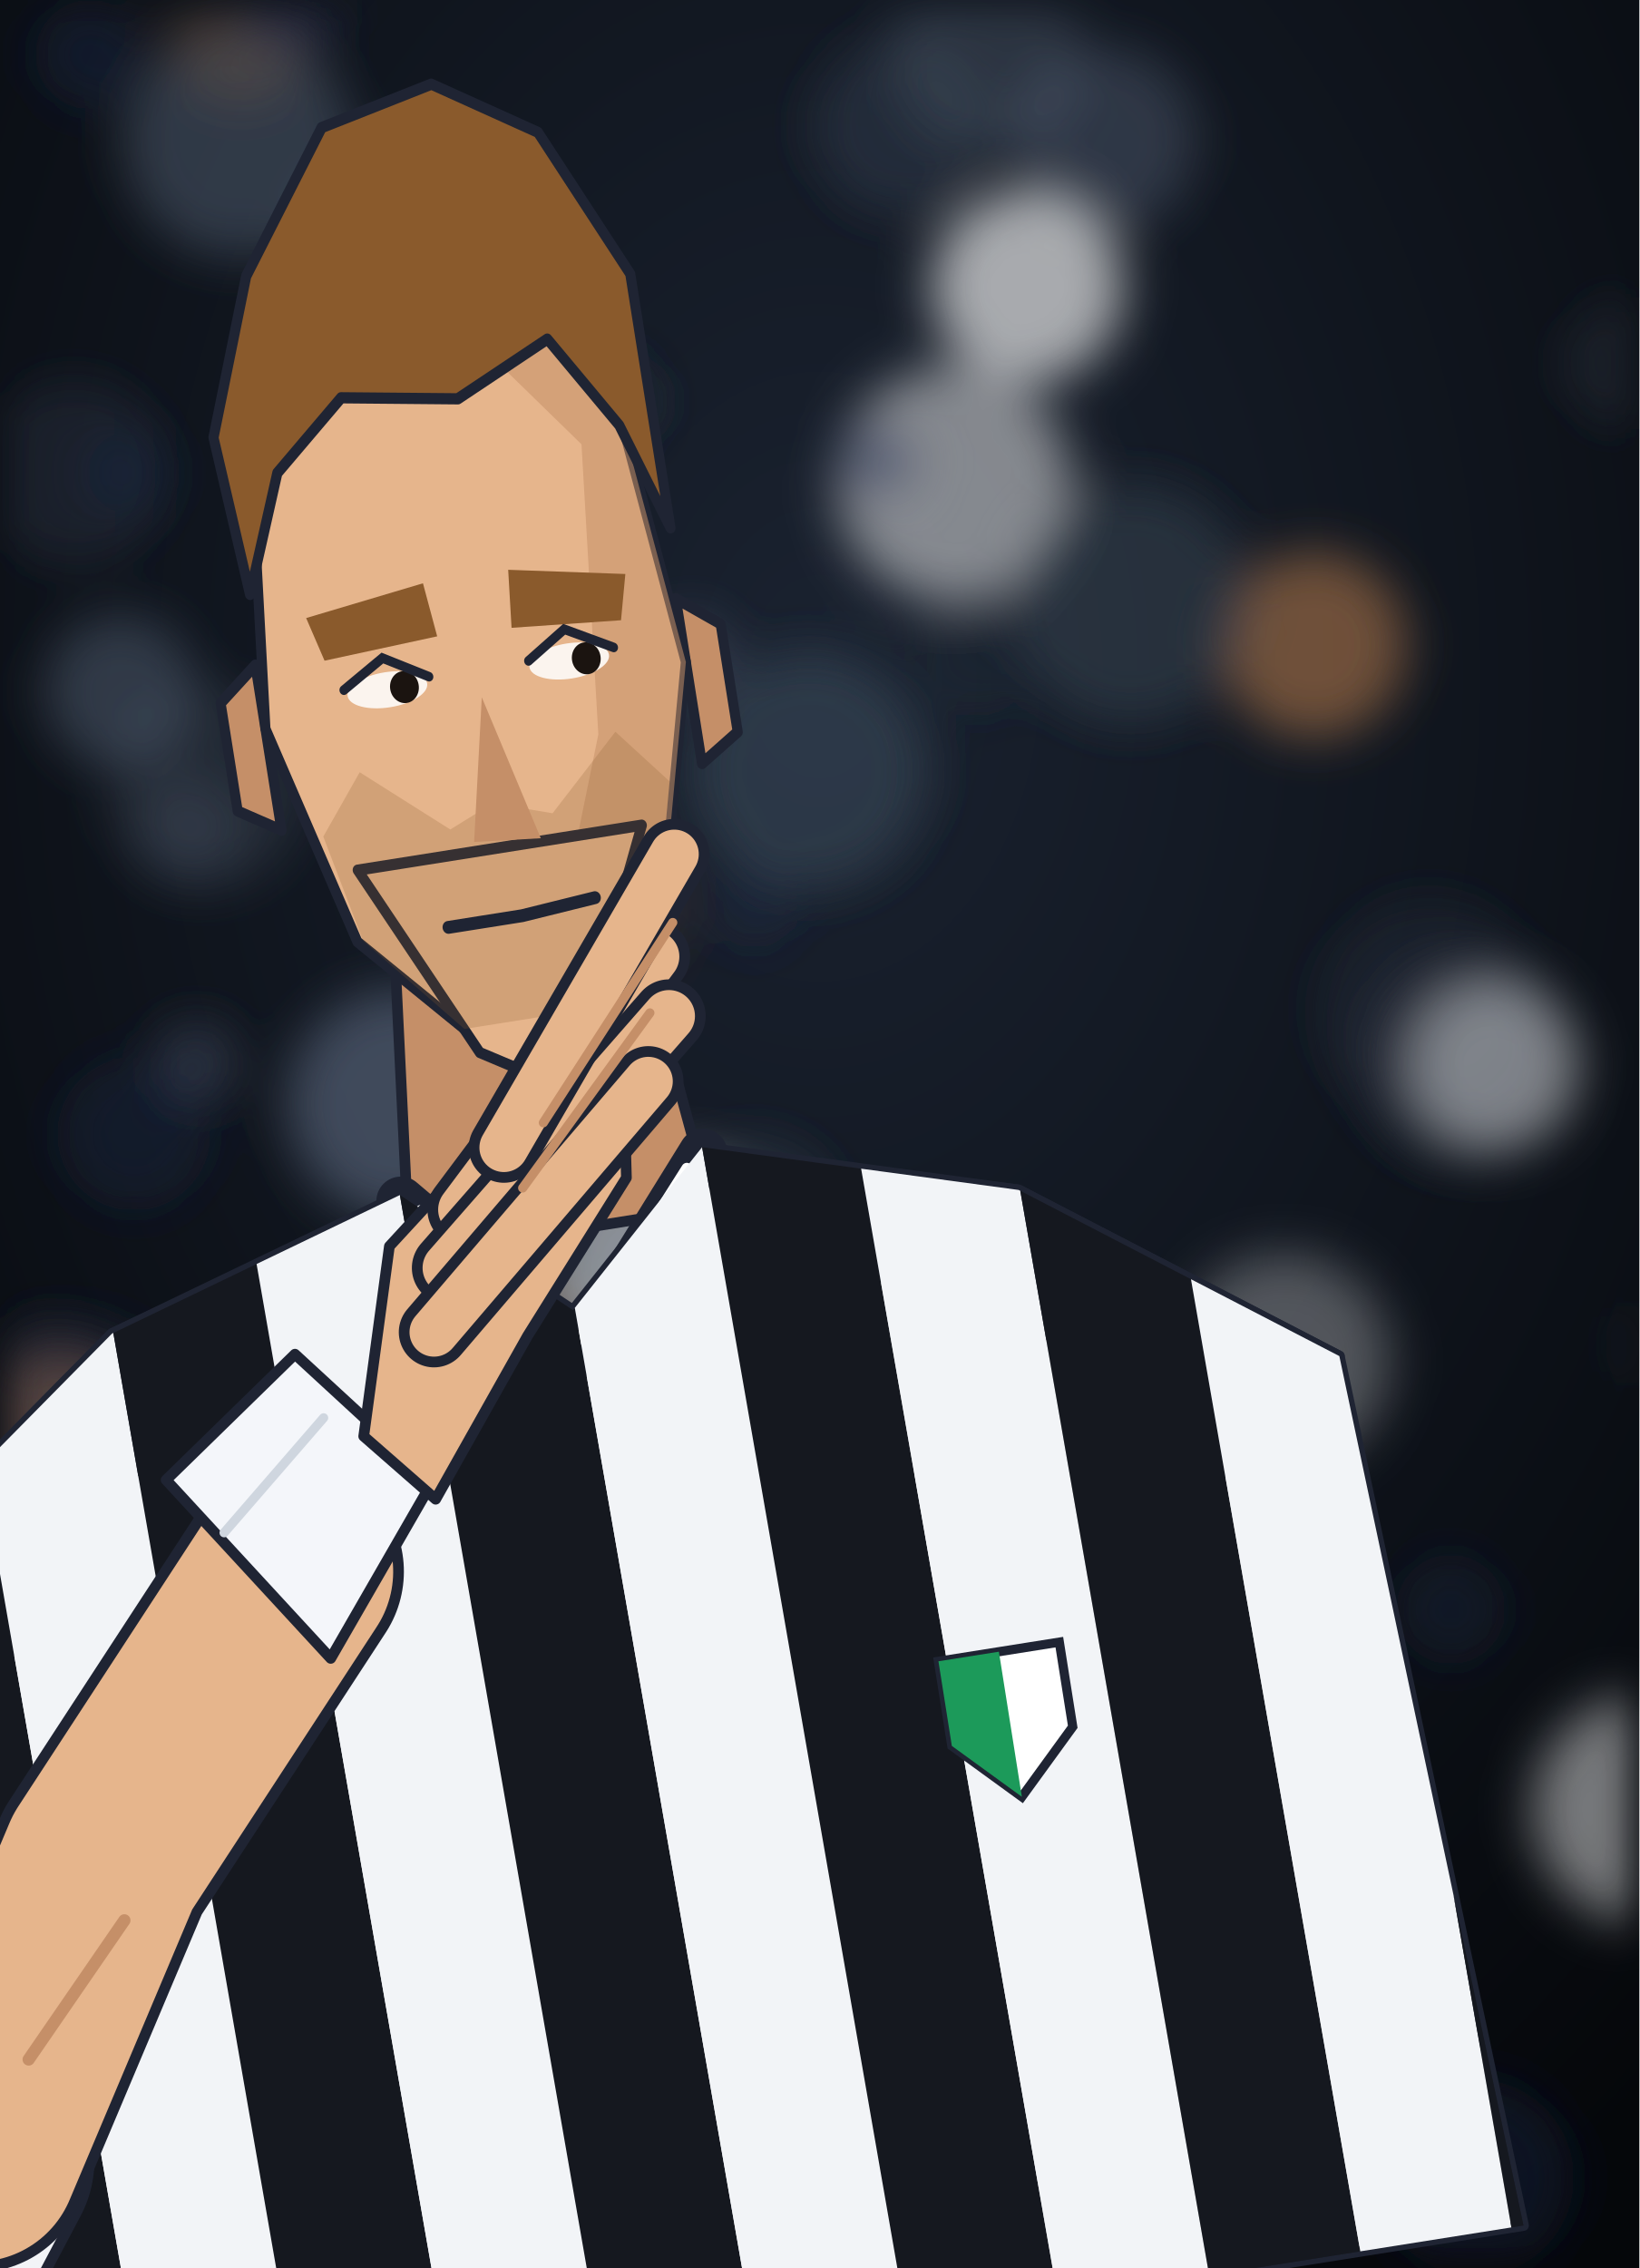
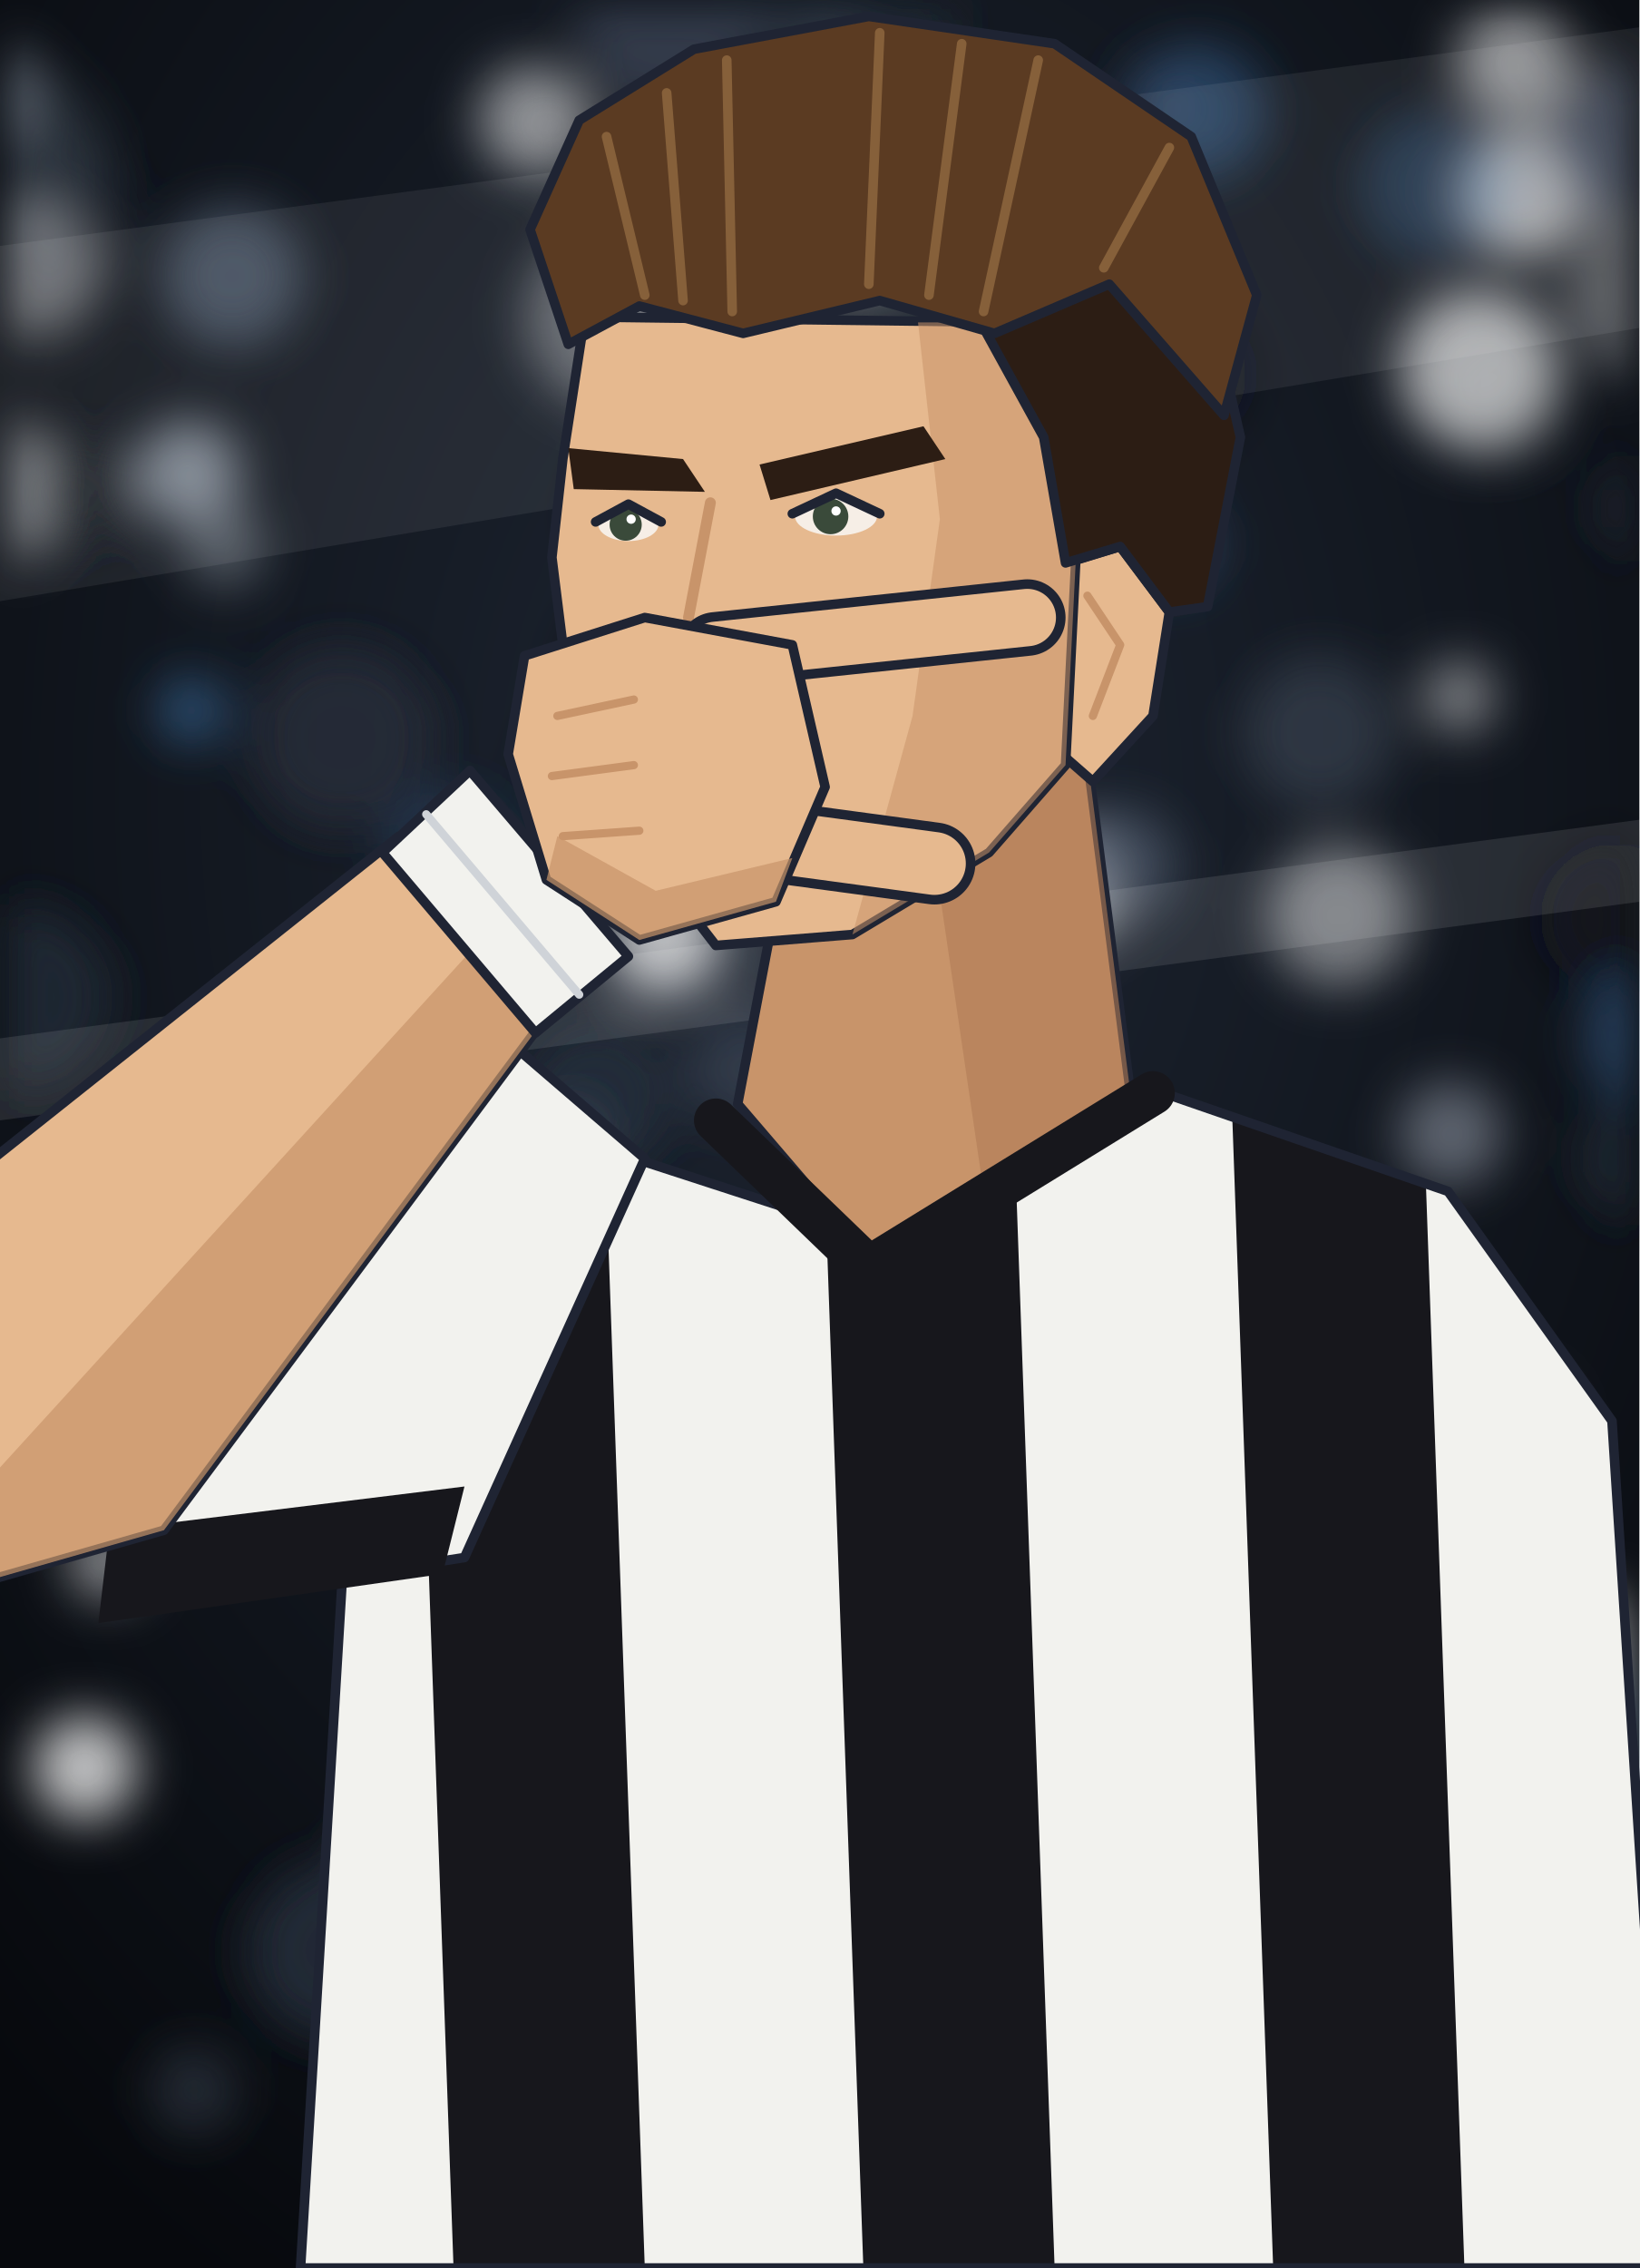
<svg xmlns="http://www.w3.org/2000/svg" viewBox="0 0 600 830" width="600" height="830">
  <defs>
    <filter id="blur" x="-20%" y="-20%" width="140%" height="140%">
      <feGaussianBlur stdDeviation="9" />
    </filter>
+     <filter id="blur2" x="-20%" y="-20%" width="140%" height="140%">
+       <feGaussianBlur stdDeviation="5" />
+     </filter>
+     <pattern id="hatch" width="9" height="9" patternUnits="userSpaceOnUse" patternTransform="rotate(45)">
+       <rect width="2.2" height="9" fill="#ffffff" />
+     </pattern>
    <pattern id="hatchd" width="9" height="9" patternUnits="userSpaceOnUse" patternTransform="rotate(45)">
      <rect width="2.2" height="9" fill="#1f2433" />
    </pattern>
-     <linearGradient id="ray" x1="0" y1="0" x2="0" y2="1">
-       <stop offset="0" stop-color="#fff" stop-opacity=".25" />
-       <stop offset="1" stop-color="#fff" stop-opacity="0" />
-     </linearGradient>
-     <radialGradient id="bg" cx="50%" cy="30%" r="80%">
-       <stop offset="0" stop-color="#1a2230" />
-       <stop offset="1" stop-color="#05070a" />
+     <radialGradient id="g1" cx="50%" cy="35%" r="75%">
+       <stop offset="0" stop-color="#1e2633" />
+       <stop offset="1" stop-color="#07090d" />
    </radialGradient>
  </defs>
-   <rect width="600" height="830" fill="url(#bg)" />
+   <rect width="600" height="830" fill="url(#g1)" />
  <g filter="url(#blur)">
-     <circle cx="211" cy="467" r="44" fill="#3a4658" opacity="0.44" />
-     <circle cx="523" cy="369" r="41" fill="#3a4658" opacity="0.22" />
-     <circle cx="27" cy="173" r="34" fill="#3a4658" opacity="0.27" />
-     <circle cx="47" cy="173" r="15" fill="#1d2a52" opacity="0.31" />
-     <circle cx="192" cy="234" r="20" fill="#f4f4f4" opacity="0.38" />
-     <circle cx="315" cy="523" r="37" fill="#2b3442" opacity="0.37" />
-     <circle cx="146" cy="92" r="38" fill="#566377" opacity="0.42" />
-     <circle cx="243" cy="672" r="21" fill="#2b3442" opacity="0.42" />
-     <circle cx="481" cy="236" r="34" fill="#9a6a44" opacity="0.68" />
-     <circle cx="223" cy="147" r="17" fill="#2b3442" opacity="0.58" />
-     <circle cx="87" cy="52" r="42" fill="#566377" opacity="0.47" />
-     <circle cx="253" cy="240" r="15" fill="#566377" opacity="0.41" />
-     <circle cx="180" cy="203" r="33" fill="#3a4658" opacity="0.38" />
-     <circle cx="185" cy="485" r="26" fill="#9a6a44" opacity="0.44" />
-     <circle cx="349" cy="177" r="43" fill="#f4f4f4" opacity="0.50" />
-     <circle cx="88" cy="757" r="39" fill="#2b3442" opacity="0.39" />
-     <circle cx="69" cy="303" r="20" fill="#3a4658" opacity="0.40" />
-     <circle cx="461" cy="612" r="27" fill="#1d2a52" opacity="0.32" />
-     <circle cx="470" cy="498" r="39" fill="#f4f4f4" opacity="0.29" />
-     <circle cx="212" cy="574" r="33" fill="#f4f4f4" opacity="0.58" />
-     <circle cx="276" cy="449" r="32" fill="#3a4658" opacity="0.41" />
-     <circle cx="88" cy="11" r="27" fill="#9a6a44" opacity="0.24" />
-     <circle cx="540" cy="797" r="36" fill="#1d2a52" opacity="0.33" />
-     <circle cx="253" cy="583" r="42" fill="#3a4658" opacity="0.37" />
-     <circle cx="151" cy="185" r="34" fill="#2b3442" opacity="0.23" />
-     <circle cx="535" cy="387" r="39" fill="#2b3442" opacity="0.58" />
-     <circle cx="431" cy="544" r="41" fill="#566377" opacity="0.27" />
-     <circle cx="399" cy="675" r="25" fill="#9a6a44" opacity="0.60" />
-     <circle cx="44" cy="253" r="28" fill="#566377" opacity="0.48" />
-     <circle cx="15" cy="514" r="32" fill="#2b3442" opacity="0.37" />
-     <circle cx="72" cy="389" r="15" fill="#3a4658" opacity="0.62" />
-     <circle cx="22" cy="533" r="37" fill="#9a6a44" opacity="0.59" />
-     <circle cx="22" cy="681" r="42" fill="#3a4658" opacity="0.46" />
-     <circle cx="362" cy="528" r="18" fill="#566377" opacity="0.59" />
-     <circle cx="-6" cy="796" r="15" fill="#566377" opacity="0.47" />
-     <circle cx="414" cy="221" r="44" fill="#3a4658" opacity="0.47" />
-     <circle cx="49" cy="415" r="28" fill="#1d2a52" opacity="0.30" />
-     <circle cx="547" cy="390" r="31" fill="#f4f4f4" opacity="0.44" />
-     <circle cx="620" cy="492" r="26" fill="#3a4658" opacity="0.40" />
-     <circle cx="32" cy="518" r="36" fill="#1d2a52" opacity="0.26" />
-     <circle cx="404" cy="650" r="31" fill="#566377" opacity="0.38" />
-     <circle cx="240" cy="462" r="39" fill="#f4f4f4" opacity="0.49" />
-     <circle cx="603" cy="662" r="42" fill="#f4f4f4" opacity="0.47" />
-     <circle cx="369" cy="524" r="43" fill="#f4f4f4" opacity="0.27" />
-     <circle cx="276" cy="331" r="16" fill="#1d2a52" opacity="0.28" />
-     <circle cx="76" cy="288" r="37" fill="#566377" opacity="0.23" />
-     <circle cx="86" cy="828" r="15" fill="#2b3442" opacity="0.47" />
-     <circle cx="361" cy="21" r="35" fill="#566377" opacity="0.36" />
-     <circle cx="596" cy="133" r="24" fill="#3a4658" opacity="0.26" />
-     <circle cx="467" cy="771" r="36" fill="#9a6a44" opacity="0.34" />
-     <circle cx="355" cy="821" r="31" fill="#f4f4f4" opacity="0.66" />
-     <circle cx="123" cy="665" r="18" fill="#2b3442" opacity="0.69" />
-     <circle cx="296" cy="282" r="44" fill="#3a4658" opacity="0.61" />
-     <circle cx="33" cy="20" r="20" fill="#1d2a52" opacity="0.33" />
-     <circle cx="147" cy="404" r="42" fill="#566377" opacity="0.67" />
-     <circle cx="401" cy="628" r="44" fill="#3a4658" opacity="0.66" />
-     <circle cx="391" cy="677" r="19" fill="#1d2a52" opacity="0.50" />
-     <circle cx="80" cy="525" r="27" fill="#f4f4f4" opacity="0.69" />
-     <circle cx="322" cy="169" r="16" fill="#1d2a52" opacity="0.38" />
-     <circle cx="138" cy="506" r="23" fill="#566377" opacity="0.37" />
-     <circle cx="404" cy="51" r="34" fill="#566377" opacity="0.42" />
-     <circle cx="357" cy="240" r="22" fill="#2b3442" opacity="0.24" />
-     <circle cx="376" cy="105" r="35" fill="#f4f4f4" opacity="0.66" />
-     <circle cx="531" cy="589" r="20" fill="#1d2a52" opacity="0.25" />
-     <circle cx="330" cy="46" r="33" fill="#3a4658" opacity="0.39" />
-     <circle cx="216" cy="333" r="32" fill="#9a6a44" opacity="0.20" />
-     <circle cx="106" cy="0" r="20" fill="#1d2a52" opacity="0.51" />
-     <circle cx="454" cy="655" r="35" fill="#1d2a52" opacity="0.49" />
-     <circle cx="365" cy="781" r="43" fill="#1d2a52" opacity="0.49" />
-     <circle cx="44" cy="710" r="20" fill="#1d2a52" opacity="0.69" />
+     <circle cx="82" cy="200" r="15" fill="#9aa3b0" opacity="0.45" />
+     <circle cx="71" cy="765" r="16" fill="#566377" opacity="0.34" />
+     <circle cx="473" cy="553" r="23" fill="#2b3442" opacity="0.55" />
+     <circle cx="315" cy="736" r="24" fill="#f4f4f4" opacity="0.69" />
+     <circle cx="31" cy="647" r="19" fill="#f4f4f4" opacity="0.78" />
+     <circle cx="515" cy="722" r="11" fill="#f4f4f4" opacity="0.53" />
+     <circle cx="219" cy="53" r="23" fill="#17171c" opacity="0.34" />
+     <circle cx="428" cy="199" r="18" fill="#3b6ea5" opacity="0.40" />
+     <circle cx="164" cy="312" r="21" fill="#3b6ea5" opacity="0.30" />
+     <circle cx="410" cy="317" r="21" fill="#566377" opacity="0.61" />
+     <circle cx="236" cy="479" r="16" fill="#3b6ea5" opacity="0.38" />
+     <circle cx="306" cy="567" r="16" fill="#2b3442" opacity="0.40" />
+     <circle cx="123" cy="714" r="33" fill="#2b3442" opacity="0.71" />
+     <circle cx="589" cy="617" r="34" fill="#f4f4f4" opacity="0.50" />
+     <circle cx="70" cy="260" r="12" fill="#3b6ea5" opacity="0.65" />
+     <circle cx="256" cy="305" r="21" fill="#566377" opacity="0.36" />
+     <circle cx="604" cy="424" r="25" fill="#2b3442" opacity="0.54" />
+     <circle cx="483" cy="268" r="28" fill="#566377" opacity="0.36" />
+     <circle cx="219" cy="401" r="28" fill="#2b3442" opacity="0.54" />
+     <circle cx="168" cy="650" r="19" fill="#f4f4f4" opacity="0.79" />
+     <circle cx="353" cy="428" r="21" fill="#9aa3b0" opacity="0.48" />
+     <circle cx="-7" cy="36" r="22" fill="#9aa3b0" opacity="0.63" />
+     <circle cx="490" cy="335" r="26" fill="#f4f4f4" opacity="0.45" />
+     <circle cx="531" cy="415" r="19" fill="#9aa3b0" opacity="0.55" />
+     <circle cx="243" cy="188" r="28" fill="#17171c" opacity="0.64" />
+     <circle cx="344" cy="456" r="29" fill="#9aa3b0" opacity="0.54" />
+     <circle cx="39" cy="571" r="14" fill="#f4f4f4" opacity="0.55" />
+     <circle cx="176" cy="491" r="17" fill="#9aa3b0" opacity="0.63" />
+     <circle cx="114" cy="432" r="17" fill="#566377" opacity="0.74" />
+     <circle cx="200" cy="813" r="27" fill="#f4f4f4" opacity="0.66" />
+     <circle cx="216" cy="481" r="29" fill="#2b3442" opacity="0.61" />
+     <circle cx="199" cy="802" r="24" fill="#f4f4f4" opacity="0.48" />
+     <circle cx="269" cy="95" r="24" fill="#566377" opacity="0.51" />
+     <circle cx="393" cy="333" r="13" fill="#f4f4f4" opacity="0.72" />
+     <circle cx="129" cy="444" r="15" fill="#f4f4f4" opacity="0.35" />
+     <circle cx="538" cy="743" r="12" fill="#9aa3b0" opacity="0.70" />
+     <circle cx="266" cy="760" r="33" fill="#566377" opacity="0.32" />
+     <circle cx="557" cy="71" r="24" fill="#f4f4f4" opacity="0.67" />
+     <circle cx="12" cy="517" r="25" fill="#f4f4f4" opacity="0.32" />
+     <circle cx="428" cy="696" r="11" fill="#3b6ea5" opacity="0.50" />
+     <circle cx="219" cy="266" r="15" fill="#17171c" opacity="0.72" />
+     <circle cx="283" cy="552" r="27" fill="#9aa3b0" opacity="0.80" />
+     <circle cx="263" cy="555" r="33" fill="#f4f4f4" opacity="0.50" />
+     <circle cx="554" cy="23" r="21" fill="#f4f4f4" opacity="0.56" />
+     <circle cx="605" cy="108" r="32" fill="#f4f4f4" opacity="0.32" />
+     <circle cx="299" cy="73" r="18" fill="#17171c" opacity="0.73" />
+     <circle cx="84" cy="492" r="33" fill="#3b6ea5" opacity="0.52" />
+     <circle cx="18" cy="81" r="32" fill="#2b3442" opacity="0.33" />
+     <circle cx="550" cy="146" r="26" fill="#2b3442" opacity="0.32" />
+     <circle cx="417" cy="761" r="14" fill="#f4f4f4" opacity="0.33" />
+     <circle cx="567" cy="621" r="29" fill="#f4f4f4" opacity="0.35" />
+     <circle cx="300" cy="754" r="20" fill="#17171c" opacity="0.68" />
+     <circle cx="394" cy="745" r="11" fill="#3b6ea5" opacity="0.39" />
+     <circle cx="334" cy="494" r="34" fill="#566377" opacity="0.54" />
+     <circle cx="125" cy="270" r="34" fill="#2b3442" opacity="0.59" />
+     <circle cx="331" cy="688" r="14" fill="#9aa3b0" opacity="0.32" />
+     <circle cx="322" cy="674" r="25" fill="#566377" opacity="0.43" />
+     <circle cx="260" cy="722" r="26" fill="#f4f4f4" opacity="0.63" />
+     <circle cx="226" cy="116" r="34" fill="#f4f4f4" opacity="0.35" />
+     <circle cx="324" cy="7" r="25" fill="#2b3442" opacity="0.56" />
+     <circle cx="165" cy="645" r="24" fill="#f4f4f4" opacity="0.67" />
+     <circle cx="252" cy="799" r="13" fill="#f4f4f4" opacity="0.41" />
+     <circle cx="8" cy="56" r="31" fill="#566377" opacity="0.30" />
+     <circle cx="593" cy="754" r="26" fill="#f4f4f4" opacity="0.46" />
+     <circle cx="235" cy="246" r="28" fill="#17171c" opacity="0.48" />
+     <circle cx="551" cy="525" r="21" fill="#f4f4f4" opacity="0.33" />
+     <circle cx="7" cy="365" r="34" fill="#2b3442" opacity="0.56" />
+     <circle cx="244" cy="7" r="33" fill="#566377" opacity="0.45" />
+     <circle cx="294" cy="0" r="23" fill="#566377" opacity="0.34" />
+     <circle cx="589" cy="642" r="31" fill="#3b6ea5" opacity="0.37" />
+     <circle cx="342" cy="301" r="21" fill="#17171c" opacity="0.34" />
+     <circle cx="11" cy="99" r="25" fill="#f4f4f4" opacity="0.37" />
+     <circle cx="305" cy="755" r="15" fill="#3b6ea5" opacity="0.48" />
+     <circle cx="293" cy="229" r="24" fill="#9aa3b0" opacity="0.73" />
+     <circle cx="533" cy="828" r="19" fill="#566377" opacity="0.54" />
+     <circle cx="423" cy="39" r="19" fill="#2b3442" opacity="0.36" />
+     <circle cx="514" cy="664" r="20" fill="#566377" opacity="0.78" />
+     <circle cx="591" cy="336" r="27" fill="#17171c" opacity="0.66" />
+     <circle cx="160" cy="683" r="32" fill="#566377" opacity="0.45" />
+     <circle cx="341" cy="240" r="17" fill="#3b6ea5" opacity="0.46" />
+     <circle cx="526" cy="68" r="28" fill="#3b6ea5" opacity="0.34" />
+     <circle cx="206" cy="420" r="15" fill="#566377" opacity="0.54" />
+     <circle cx="587" cy="731" r="19" fill="#566377" opacity="0.79" />
+     <circle cx="421" cy="819" r="25" fill="#566377" opacity="0.70" />
+     <circle cx="397" cy="614" r="20" fill="#2b3442" opacity="0.71" />
+     <circle cx="312" cy="77" r="32" fill="#f4f4f4" opacity="0.41" />
+     <circle cx="439" cy="41" r="25" fill="#3b6ea5" opacity="0.45" />
+     <circle cx="480" cy="606" r="29" fill="#f4f4f4" opacity="0.61" />
+     <circle cx="116" cy="377" r="17" fill="#f4f4f4" opacity="0.61" />
+     <circle cx="69" cy="173" r="19" fill="#9aa3b0" opacity="0.79" />
+     <circle cx="213" cy="766" r="34" fill="#566377" opacity="0.56" />
+     <circle cx="541" cy="135" r="29" fill="#f4f4f4" opacity="0.67" />
+     <circle cx="255" cy="675" r="33" fill="#17171c" opacity="0.68" />
+     <circle cx="344" cy="316" r="14" fill="#566377" opacity="0.59" />
+     <circle cx="243" cy="343" r="21" fill="#f4f4f4" opacity="0.74" />
+     <circle cx="237" cy="795" r="29" fill="#566377" opacity="0.66" />
+     <circle cx="243" cy="640" r="24" fill="#f4f4f4" opacity="0.31" />
+     <circle cx="343" cy="653" r="16" fill="#9aa3b0" opacity="0.69" />
+     <circle cx="273" cy="391" r="21" fill="#566377" opacity="0.39" />
+     <circle cx="391" cy="315" r="16" fill="#9aa3b0" opacity="0.55" />
+     <circle cx="369" cy="337" r="30" fill="#566377" opacity="0.55" />
+     <circle cx="23" cy="181" r="20" fill="#2b3442" opacity="0.57" />
+     <circle cx="534" cy="255" r="13" fill="#f4f4f4" opacity="0.49" />
+     <circle cx="321" cy="645" r="20" fill="#3b6ea5" opacity="0.37" />
+     <circle cx="-10" cy="179" r="30" fill="#f4f4f4" opacity="0.40" />
+     <circle cx="225" cy="283" r="31" fill="#17171c" opacity="0.36" />
+     <circle cx="392" cy="527" r="17" fill="#f4f4f4" opacity="0.65" />
+     <circle cx="446" cy="613" r="18" fill="#3b6ea5" opacity="0.69" />
+     <circle cx="33" cy="181" r="19" fill="#17171c" opacity="0.59" />
+     <circle cx="607" cy="380" r="26" fill="#3b6ea5" opacity="0.53" />
+     <circle cx="490" cy="788" r="14" fill="#17171c" opacity="0.39" />
+     <circle cx="85" cy="101" r="26" fill="#566377" opacity="0.71" />
+     <circle cx="240" cy="84" r="17" fill="#17171c" opacity="0.31" />
+     <circle cx="592" cy="53" r="29" fill="#566377" opacity="0.62" />
+     <circle cx="195" cy="44" r="20" fill="#f4f4f4" opacity="0.55" />
+     <circle cx="606" cy="186" r="21" fill="#2b3442" opacity="0.47" />
+     <circle cx="4" cy="492" r="17" fill="#566377" opacity="0.69" />
+     <circle cx="430" cy="137" r="26" fill="#17171c" opacity="0.51" />
+     <circle cx="453" cy="771" r="33" fill="#f4f4f4" opacity="0.32" />
+     <circle cx="544" cy="572" r="20" fill="#17171c" opacity="0.57" />
  </g>
-   <g transform="translate(-30,30) rotate(-9 300 830) translate(300 830) scale(1.12) translate(-300 -830)">
-     <polygon points="262,350 338,350 350,460 250,460" fill="#c58f68" stroke="#1f2433" stroke-width="3.5" stroke-linejoin="round" />
-     <polygon points="40,830 55,540 150,470 250,440 300,486 350,440 450,470 545,540 560,830" fill="#f2f4f7" stroke="#1f2433" stroke-width="3.5" stroke-linejoin="round" />
-     <polygon points="350,440 450,470 545,540 560,830 400,830 430,620" fill="#000" opacity=".18" />
-     <polygon points="55,540 150,470 240,444 228,476 150,516 70,600" fill="#1f2433" stroke="#1f2433" stroke-width="3.5" stroke-linejoin="round" />
-     <polygon points="545,540 450,470 360,444 372,476 450,516 530,600" fill="#1f2433" stroke="#1f2433" stroke-width="3.5" stroke-linejoin="round" />
-     <polyline points="250,442 300,500 350,442" fill="none" stroke="#1f2433" stroke-width="16" stroke-linecap="round" stroke-linejoin="round" />
-     <polyline points="256,446 300,496 344,446" fill="none" stroke="#fff" stroke-width="3.5" stroke-linecap="round" stroke-linejoin="round" />
-     <clipPath id="tc">
-       <polygon points="40,830 55,540 150,470 250,440 300,486 350,440 450,470 545,540 560,830" />
+   <polygon points="0,90 600,10 600,120 0,220" fill="#ffffff" opacity=".07" />
+   <polygon points="0,380 600,300 600,330 0,410" fill="#ffffff" opacity=".10" />
+   <defs>
+     <clipPath id="tb">
+       <polygon points="110,830 130,500 220,420 300,446 420,398 530,436 590,520 610,830" />
    </clipPath>
-     <g clip-path="url(#tc)">
-       <polygon points="50,440 100,440 106,830 56,830" fill="#15181f" />
-       <polygon points="100,440 150,440 156,830 106,830" fill="#f2f4f7" />
-       <polygon points="150,440 200,440 206,830 156,830" fill="#15181f" />
-       <polygon points="200,440 250,440 256,830 206,830" fill="#f2f4f7" />
-       <polygon points="250,440 300,440 306,830 256,830" fill="#15181f" />
-       <polygon points="300,440 350,440 356,830 306,830" fill="#f2f4f7" />
-       <polygon points="350,440 400,440 406,830 356,830" fill="#15181f" />
-       <polygon points="400,440 450,440 456,830 406,830" fill="#f2f4f7" />
-       <polygon points="450,440 500,440 506,830 456,830" fill="#15181f" />
-       <polygon points="500,440 550,440 556,830 506,830" fill="#f2f4f7" />
-       <polygon points="550,440 560,440 566,830 556,830" fill="#15181f" />
-     </g>
-     <g transform="translate(300 270) scale(0.94 1.05) translate(-300 -270)">
-       <polygon points="226,262 212,272 212,306 226,314" fill="#c58f68" stroke="#1f2433" stroke-width="3.5" stroke-linejoin="round" />
-       <polygon points="374,262 388,272 388,306 374,314" fill="#c58f68" stroke="#1f2433" stroke-width="3.5" stroke-linejoin="round" />
-       <polygon points="236,196 266,162 334,162 364,196 374,282 354,352 320,386 280,386 246,352 226,282" fill="#e6b58c" stroke="#1f2433" stroke-width="3.5" stroke-linejoin="round" />
-       <polygon points="310,162 334,162 364,196 374,282 354,352 320,386 304,386 340,300 350,210" fill="#c58f68" opacity=".55" />
-       <polygon points="250,330 350,330 318,392 300,402 282,392" fill="#e6b58c" stroke="#1f2433" stroke-width="3.5" stroke-linejoin="round" />
-       <polygon points="228,240 224,190 244,142 278,100 318,92 352,112 376,160 376,240 364,206 344,176 310,190 270,184 244,204" fill="#8a5a2c" stroke="#1f2433" stroke-width="3.5" stroke-linejoin="round" />
-       <polygon points="240,318 256,300 284,322 300,316 320,322 346,300 362,318 352,352 322,384 278,384 248,352" fill="#8a5a2c" opacity="0.22" />
-       <g transform="translate(302 0) scale(1.0 1) translate(-302 0)">
-         <polygon points="246,250 288,245 290,262 250,264" fill="#8a5a2c" />
-         <polygon points="358,252 318,245 316,263 354,266" fill="#8a5a2c" />
-         <ellipse cx="270" cy="276" rx="14" ry="5.5" fill="#fbf4ee" />
-         <ellipse cx="276" cy="276" rx="5" ry="5" fill="#1b1410" />
-         <ellipse cx="334" cy="276" rx="14" ry="5.5" fill="#fbf4ee" />
-         <ellipse cx="340" cy="276" rx="5" ry="5" fill="#1b1410" />
-         <polyline points="255,274 270,266 285,274" fill="none" stroke="#1f2433" stroke-width="3" stroke-linecap="round" />
-         <polyline points="320,274 334,266 350,274" fill="none" stroke="#1f2433" stroke-width="3" stroke-linecap="round" />
-       </g>
-       <g transform="translate(302 306) scale(1.05) translate(-302 -306)">
-         <polygon points="302,284 292,326 314,328" fill="#c58f68" />
-       </g>
-       <polyline points="278,352 304,352 330,350" fill="none" stroke="#1f2433" stroke-width="4" stroke-linecap="round" />
-     </g>
-     <polyline points="10,860 34,770 64,730" fill="none" stroke="#1f2433" stroke-width="77" stroke-linecap="round" stroke-linejoin="round" />
-     <polyline points="10,860 34,770 64,730" fill="none" stroke="#f2f4f7" stroke-width="70" stroke-linecap="round" stroke-linejoin="round" />
-     <polyline points="64,730 120,640 196,556" fill="none" stroke="#1f2433" stroke-width="73" stroke-linecap="round" stroke-linejoin="round" />
-     <polyline points="64,730 120,640 196,556" fill="none" stroke="#e6b58c" stroke-width="66" stroke-linecap="round" stroke-linejoin="round" />
-     <polyline points="86,700 124,660" stroke="#c58f68" stroke-width="4" stroke-linecap="round" fill="none" />
-     <polygon points="160,520 208,486 246,534 204,586" fill="#f4f6fa" stroke="#1f2433" stroke-width="3.5" stroke-linejoin="round" />
-     <polyline points="176,540 214,508" stroke="#cfd6df" stroke-width="3" stroke-linecap="round" fill="none" />
-     <polygon points="226,516 244,456 292,418 330,400 324,446 284,492 246,540" fill="#e6b58c" stroke="#1f2433" stroke-width="3.5" stroke-linejoin="round" />
-     <polyline points="270,448 344,376" fill="none" stroke="#1f2433" stroke-width="24" stroke-linecap="round" stroke-linejoin="round" />
-     <polyline points="270,448 344,376" fill="none" stroke="#e6b58c" stroke-width="17" stroke-linecap="round" stroke-linejoin="round" />
-     <polyline points="262,466 346,396" fill="none" stroke="#1f2433" stroke-width="24" stroke-linecap="round" stroke-linejoin="round" />
-     <polyline points="262,466 346,396" fill="none" stroke="#e6b58c" stroke-width="17" stroke-linecap="round" stroke-linejoin="round" />
-     <polyline points="254,486 336,416" fill="none" stroke="#1f2433" stroke-width="23" stroke-linecap="round" stroke-linejoin="round" />
-     <polyline points="254,486 336,416" fill="none" stroke="#e6b58c" stroke-width="16" stroke-linecap="round" stroke-linejoin="round" />
-     <polyline points="286,430 356,344" fill="none" stroke="#1f2433" stroke-width="23" stroke-linecap="round" stroke-linejoin="round" />
-     <polyline points="286,430 356,344" fill="none" stroke="#e6b58c" stroke-width="16" stroke-linecap="round" stroke-linejoin="round" />
-     <polyline points="300,424 352,366" stroke="#c58f68" stroke-width="3" stroke-linecap="round" fill="none" />
-     <polyline points="290,444 340,394" stroke="#c58f68" stroke-width="3" stroke-linecap="round" fill="none" />
-     <polygon points="400,618 440,618 440,646 420,666 400,646" fill="#fff" stroke="#1f2433" stroke-width="3" />
-     <polygon points="400,618 420,618 420,666 400,646" fill="#1c9a5a" />
+   </defs>
+   <g clip-path="url(#tb)">
+     <rect x="0" y="380" width="620" height="470" fill="#f2f2ee" />
+     <polygon points="150,380 220,380 236,830 166,830" fill="#17171c" />
+     <polygon points="300,380 370,380 386,830 316,830" fill="#17171c" />
+     <polygon points="450,380 520,380 536,830 466,830" fill="#17171c" />
  </g>
+   <polygon points="110,830 130,500 220,420 300,446 420,398 530,436 590,520 610,830" fill="none" stroke="#1f2433" stroke-width="3.5" stroke-linejoin="round" />
+   <polygon points="286,320 396,262 414,402 318,460 270,404" fill="#c8946a" stroke="#1f2433" stroke-width="3.5" stroke-linejoin="round" />
+   <polygon points="340,300 396,262 414,402 360,436" fill="#b07c56" opacity="0.6" />
+   <polyline points="262,410 318,464 422,400" fill="none" stroke="#17171c" stroke-width="16" stroke-linecap="round" stroke-linejoin="round" />
+   <polygon points="40,590 56,410 150,350 236,424 170,570" fill="#f2f2ee" stroke="#1f2433" stroke-width="3.5" stroke-linejoin="round" />
+   <polygon points="40,560 170,544 162,576 36,594" fill="#17171c" />
+   <polygon points="384,208 410,200 428,224 422,262 400,286 384,272" fill="#e6b98f" stroke="#1f2433" stroke-width="3.5" stroke-linejoin="round" />
+   <polyline points="398,218 410,236 400,262" fill="none" stroke="#c8946a" stroke-width="3" stroke-linecap="round" stroke-linejoin="round" />
+   <polygon points="214,116 206,168 202,204 208,252 228,302 262,346 312,342 362,312 390,280 394,200 374,118" fill="#e6b98f" stroke="#1f2433" stroke-width="3.5" stroke-linejoin="round" />
+   <polygon points="336,118 374,118 394,200 390,280 362,312 312,342 334,262 344,190" fill="#c8946a" opacity="0.55" />
+   <polygon points="360,120 392,92 442,108 454,160 442,222 428,224 410,200 390,206 382,160" fill="#2c1d14" stroke="#1f2433" stroke-width="3.5" stroke-linejoin="round" />
+   <polygon points="208,126 194,84 212,44 254,18 318,6 386,16 436,50 460,108 448,152 406,104 364,122 322,110 272,122 234,112" fill="#5b3b22" stroke="#1f2433" stroke-width="3.5" stroke-linejoin="round" />
+   <polyline points="222,50 236,108" fill="none" stroke="#86603a" stroke-width="3.5" stroke-linecap="round" stroke-linejoin="round" />
+   <polyline points="266,22 268,114" fill="none" stroke="#86603a" stroke-width="3.5" stroke-linecap="round" stroke-linejoin="round" />
+   <polyline points="322,12 318,104" fill="none" stroke="#86603a" stroke-width="3.5" stroke-linecap="round" stroke-linejoin="round" />
+   <polyline points="380,22 360,114" fill="none" stroke="#86603a" stroke-width="3.5" stroke-linecap="round" stroke-linejoin="round" />
+   <polyline points="428,54 404,98" fill="none" stroke="#86603a" stroke-width="3.5" stroke-linecap="round" stroke-linejoin="round" />
+   <polyline points="244,34 250,110" fill="none" stroke="#86603a" stroke-width="3.5" stroke-linecap="round" stroke-linejoin="round" />
+   <polyline points="352,16 340,108" fill="none" stroke="#86603a" stroke-width="3.5" stroke-linecap="round" stroke-linejoin="round" />
+   <polygon points="208,164 250,168 258,180 210,179" fill="#2c1d14" />
+   <polygon points="278,170 338,156 346,168 282,183" fill="#2c1d14" />
+   <ellipse cx="230" cy="192" rx="11" ry="6" fill="#f6eee6" />
+   <circle cx="229" cy="192" r="5.88" fill="#3a4a3a" />
+   <circle cx="231" cy="190" r="1.7" fill="#fff" />
+   <polyline points="218,191 230,184.5 242,191" fill="none" stroke="#1f2433" stroke-width="3.5" stroke-linecap="round" stroke-linejoin="round" />
+   <ellipse cx="306" cy="189" rx="15" ry="7" fill="#f6eee6" />
+   <circle cx="304" cy="189" r="6.5" fill="#3a4a3a" />
+   <circle cx="306" cy="187" r="1.7" fill="#fff" />
+   <polyline points="290,188 306,180.5 322,188" fill="none" stroke="#1f2433" stroke-width="3.5" stroke-linecap="round" stroke-linejoin="round" />
+   <polyline points="260,184 252,226" fill="none" stroke="#c8946a" stroke-width="4" stroke-linecap="round" stroke-linejoin="round" />
+   <polygon points="146,306 200,372 60,560 -10,580 -10,430" fill="#e6b98f" stroke="#1f2433" stroke-width="3.5" stroke-linejoin="round" />
+   <polygon points="176,344 200,372 60,560 -10,580 -10,548" fill="#c8946a" opacity="0.7" />
+   <polygon points="172,282 230,350 196,378 140,312" fill="#f2f2ee" stroke="#1f2433" stroke-width="3.5" stroke-linejoin="round" />
+   <polyline points="156,298 212,364" fill="none" stroke="#cfd3d8" stroke-width="3" stroke-linecap="round" stroke-linejoin="round" />
+   <polyline points="262,238 376,226" fill="none" stroke="#1f2433" stroke-width="28" stroke-linecap="round" stroke-linejoin="round" />
+   <polyline points="262,238 376,226" fill="none" stroke="#e6b98f" stroke-width="21" stroke-linecap="round" stroke-linejoin="round" />
+   <polyline points="268,306 342,316" fill="none" stroke="#1f2433" stroke-width="30" stroke-linecap="round" stroke-linejoin="round" />
+   <polyline points="268,306 342,316" fill="none" stroke="#e6b98f" stroke-width="23" stroke-linecap="round" stroke-linejoin="round" />
+   <polygon points="192,240 236,226 290,236 302,288 284,330 234,344 200,322 186,276" fill="#e6b98f" stroke="#1f2433" stroke-width="3.5" stroke-linejoin="round" />
+   <polygon points="200,322 234,344 284,330 290,314 240,326 204,306" fill="#c8946a" opacity="0.7" />
+   <polyline points="204,262 232,256" fill="none" stroke="#c8946a" stroke-width="3" stroke-linecap="round" stroke-linejoin="round" />
+   <polyline points="202,284 232,280" fill="none" stroke="#c8946a" stroke-width="3" stroke-linecap="round" stroke-linejoin="round" />
+   <polyline points="206,306 234,304" fill="none" stroke="#c8946a" stroke-width="3" stroke-linecap="round" stroke-linejoin="round" />
</svg>
